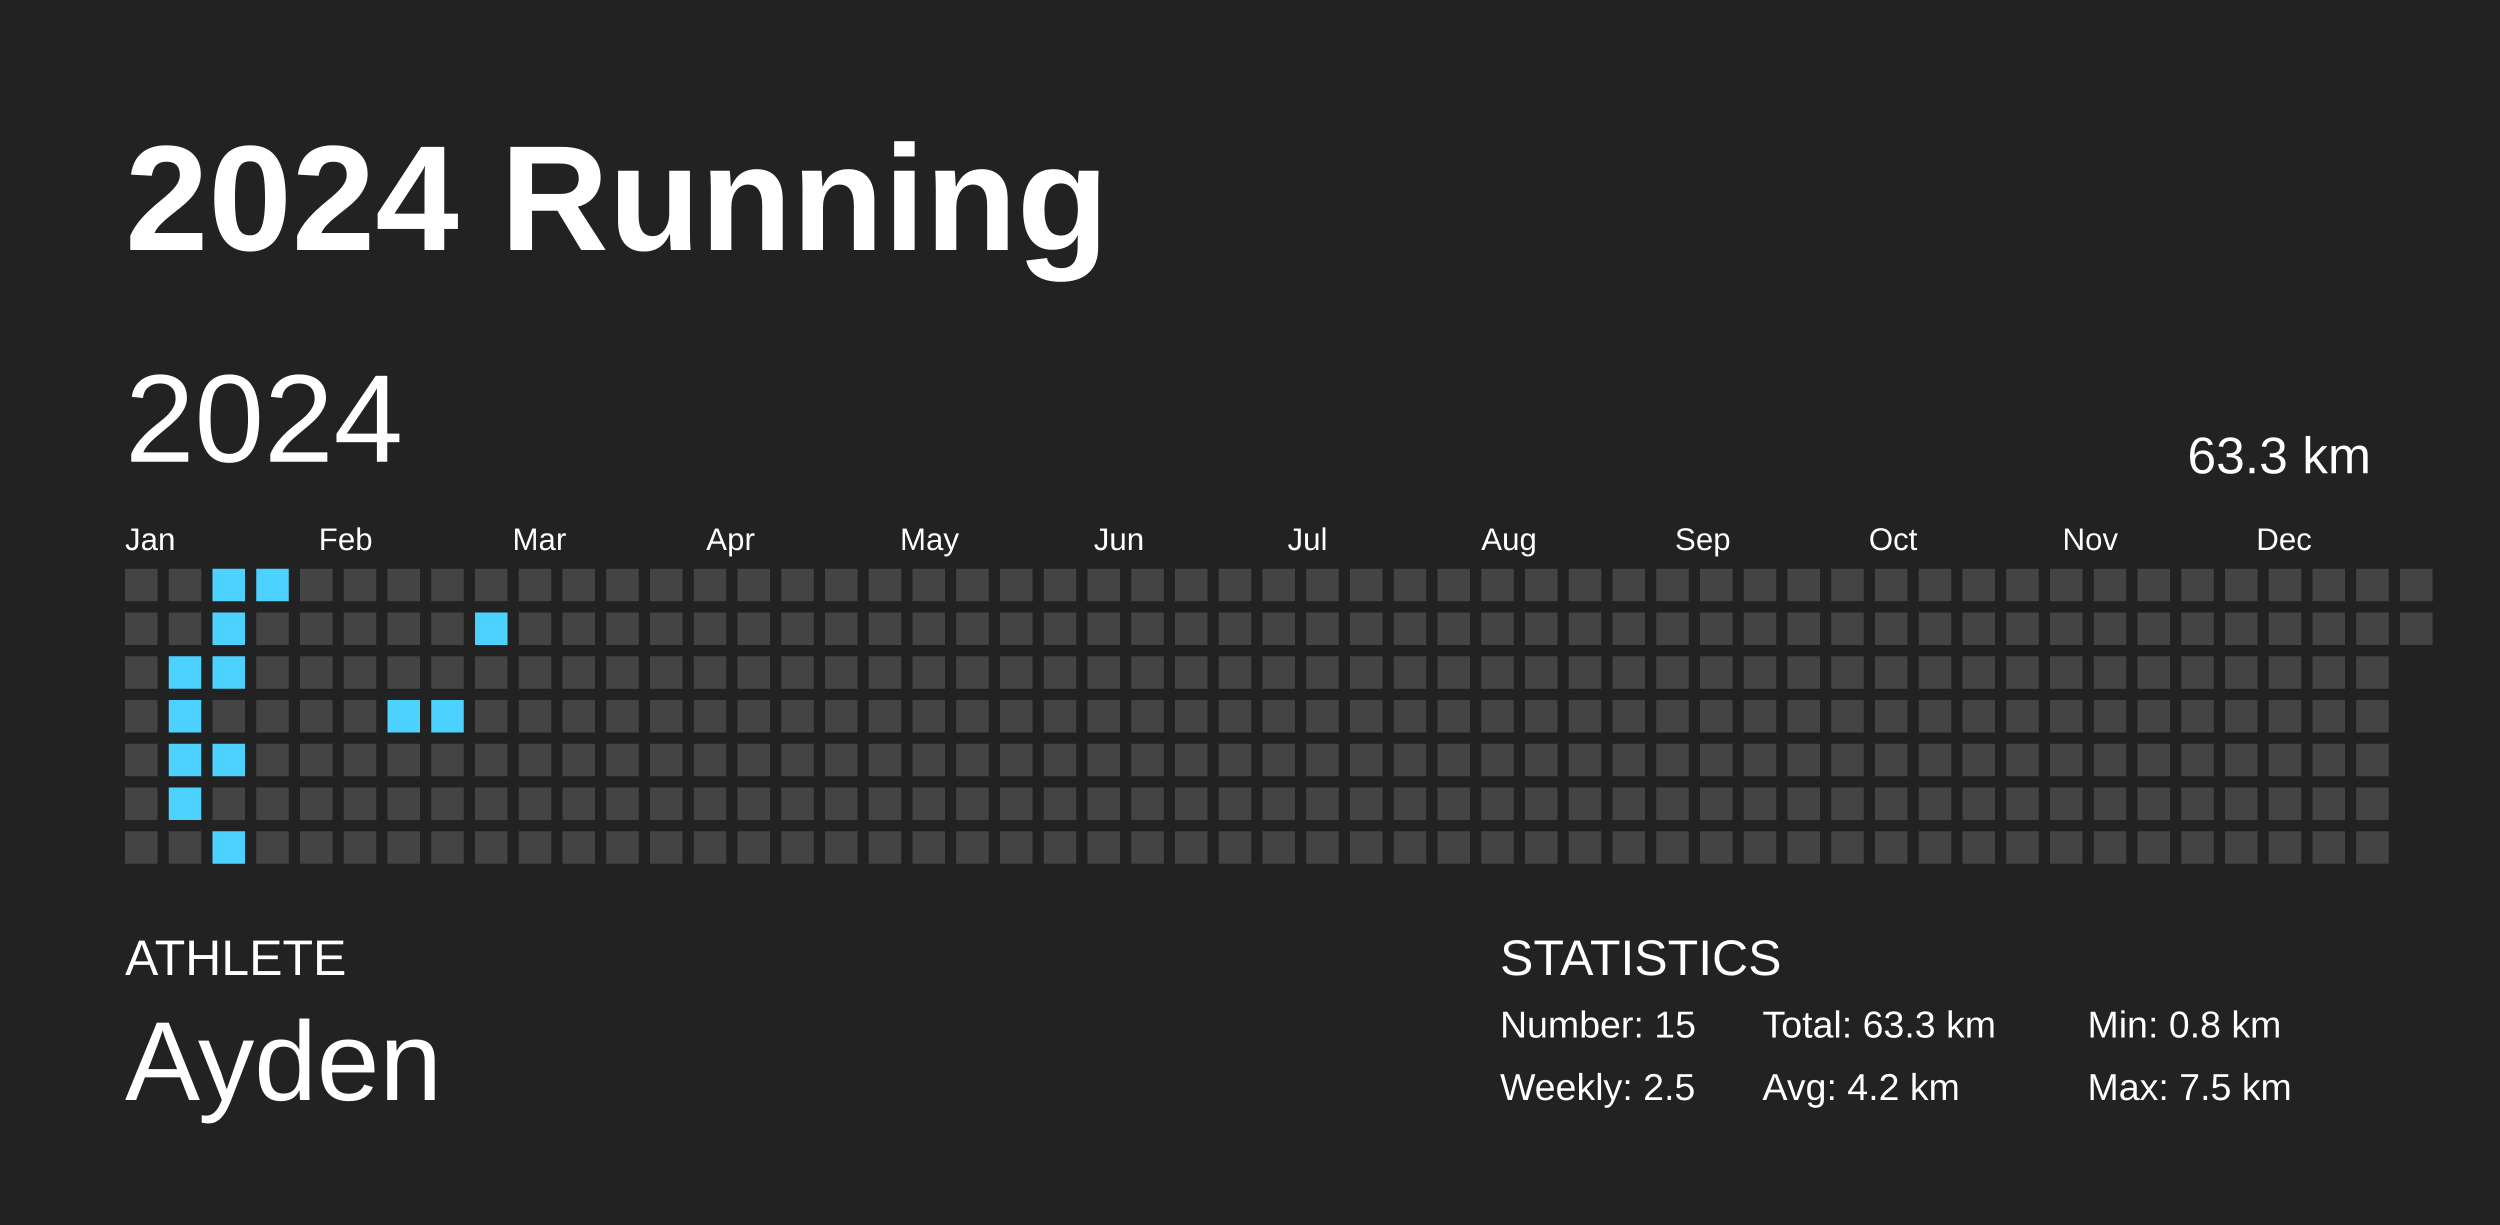
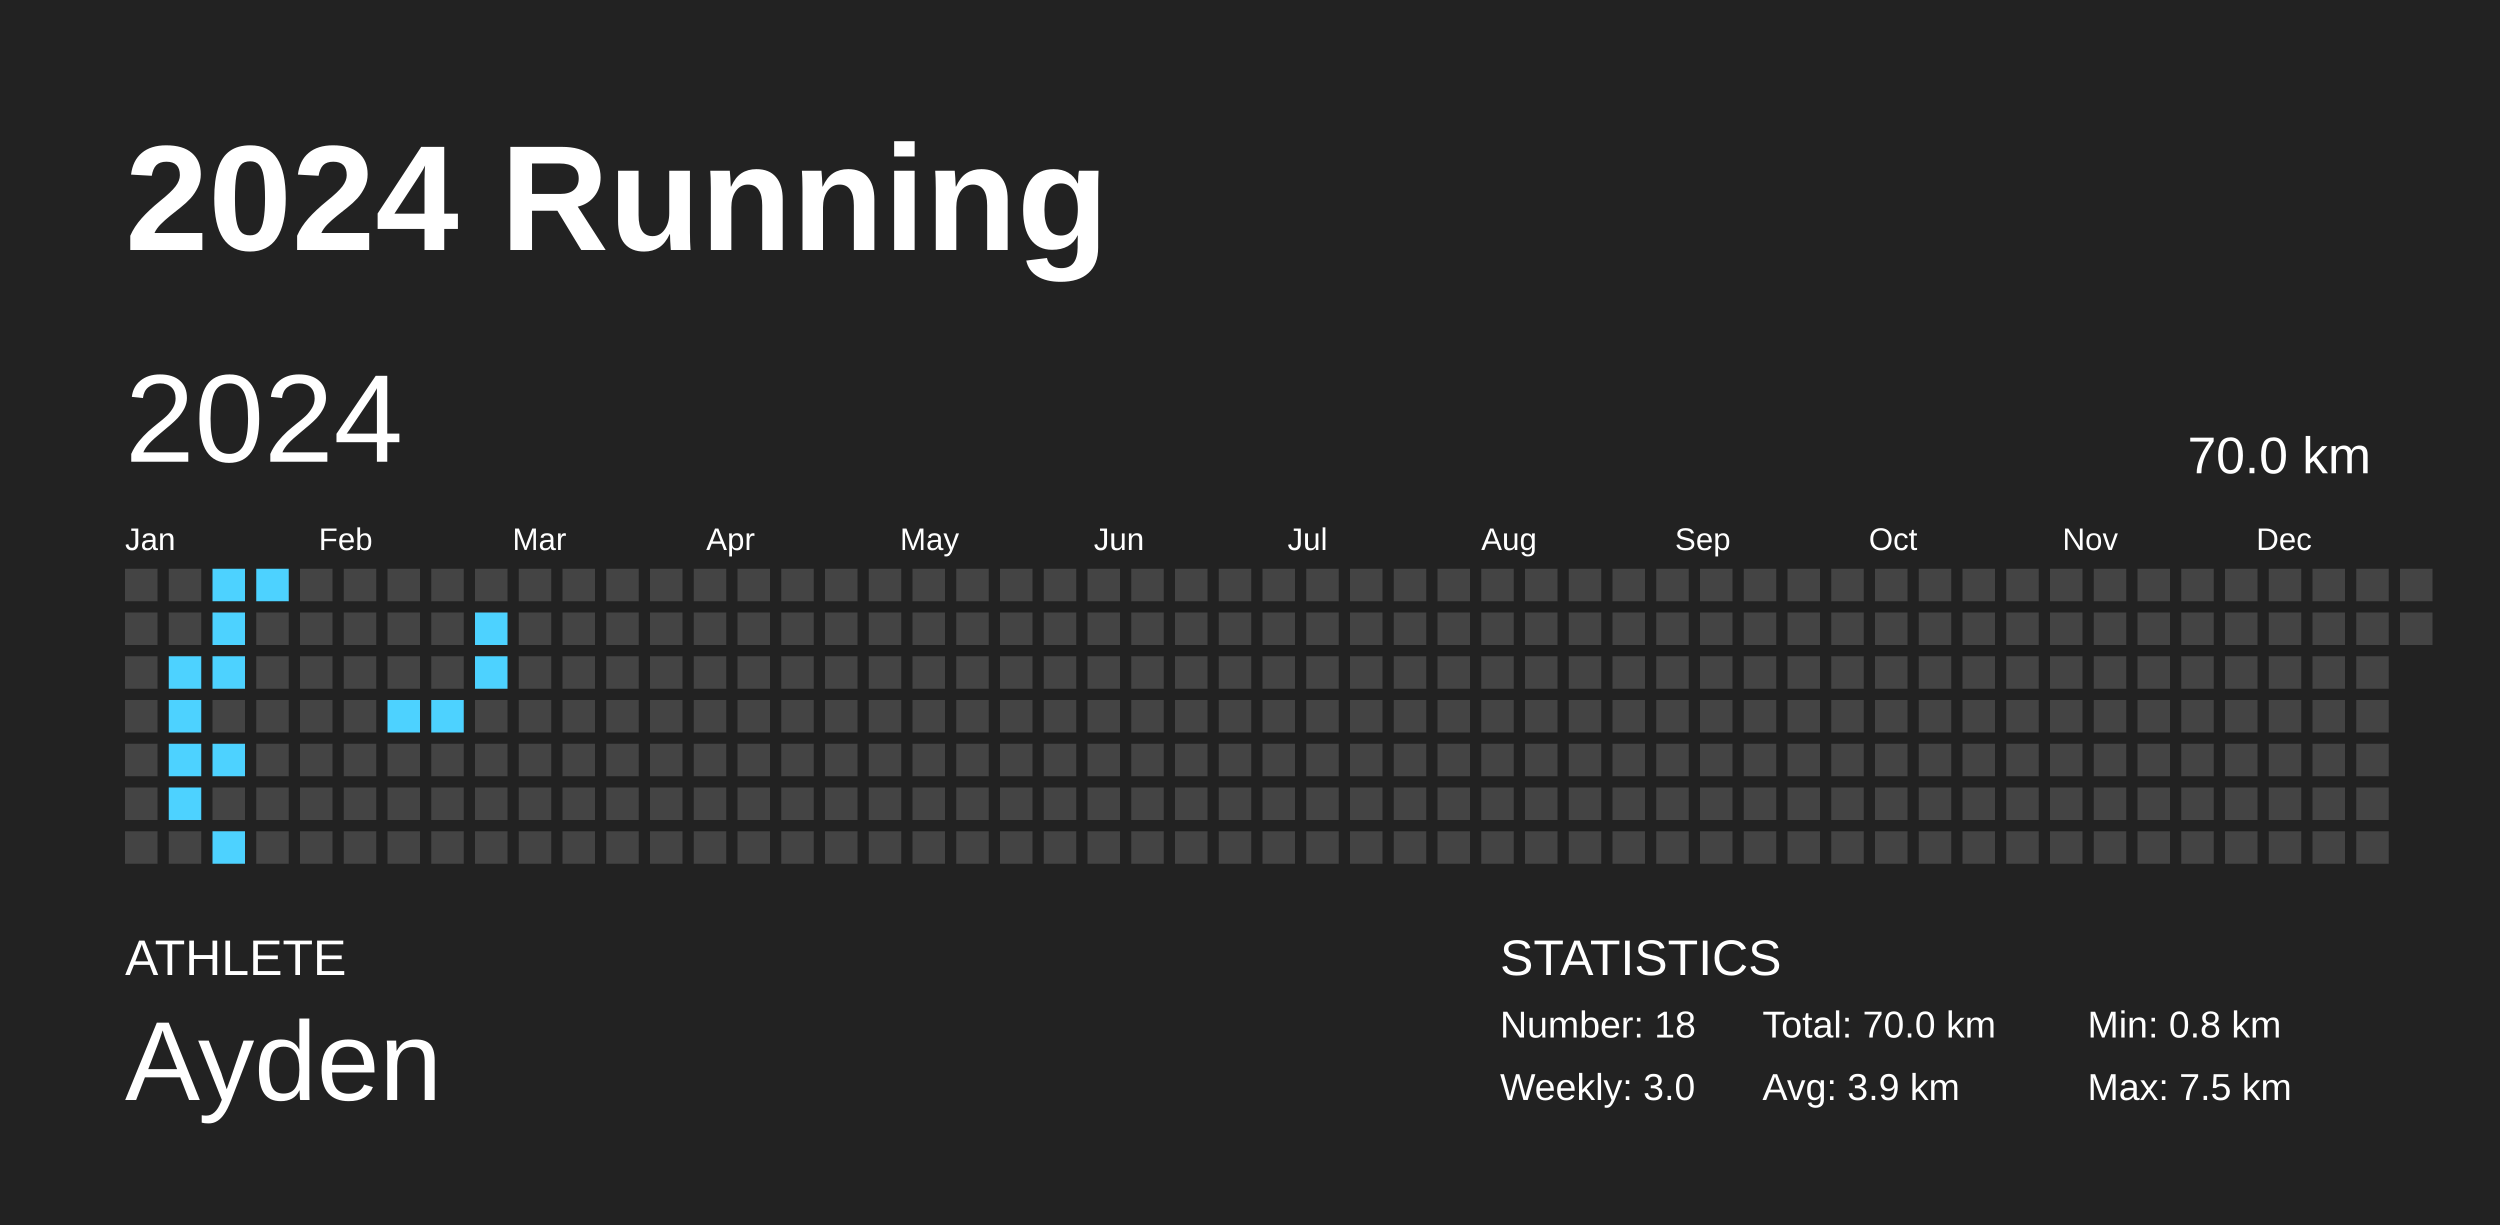
<svg xmlns="http://www.w3.org/2000/svg" baseProfile="full" height="98mm" version="1.1" viewBox="0,0,200,98" width="200mm">
  <defs />
  <rect fill="#222222" height="98" width="200" x="0" y="0" />
  <text fill="#FFFFFF" style="font-size:12px; font-family:Arial; font-weight:bold;" x="10" y="20">2024 Running</text>
  <text fill="#FFFFFF" style="font-size:4px; font-family:Arial" x="10" y="78">ATHLETE</text>
  <text fill="#FFFFFF" style="font-size:9px; font-family:Arial" x="10" y="88">Ayden</text>
  <text fill="#FFFFFF" style="font-size:4px; font-family:Arial" x="120" y="78">STATISTICS</text>
-   <text fill="#FFFFFF" style="font-size:3px; font-family:Arial" x="120" y="83">Number: 15</text>
-   <text fill="#FFFFFF" style="font-size:3px; font-family:Arial" x="120" y="88">Weekly: 2.5</text>
-   <text fill="#FFFFFF" style="font-size:3px; font-family:Arial" x="141" y="83">Total: 63.3 km</text>
-   <text fill="#FFFFFF" style="font-size:3px; font-family:Arial" x="141" y="88">Avg: 4.2 km</text>
+   <text fill="#FFFFFF" style="font-size:3px; font-family:Arial" x="120" y="83">Number: 18</text>
+   <text fill="#FFFFFF" style="font-size:3px; font-family:Arial" x="120" y="88">Weekly: 3.0</text>
+   <text fill="#FFFFFF" style="font-size:3px; font-family:Arial" x="141" y="83">Total: 70.0 km</text>
+   <text fill="#FFFFFF" style="font-size:3px; font-family:Arial" x="141" y="88">Avg: 3.9 km</text>
  <text fill="#FFFFFF" style="font-size:3px; font-family:Arial" x="167" y="83">Min: 0.8 km</text>
  <text fill="#FFFFFF" style="font-size:3px; font-family:Arial" x="167" y="88">Max: 7.5 km</text>
  <text dominant-baseline="hanging" fill="#FFFFFF" style="font-size:10.0px; font-family:Arial;" x="10" y="30">2024</text>
-   <text dominant-baseline="hanging" fill="#FFFFFF" style="font-size:4.125px; font-family:Arial;" x="175" y="35">63.3 km</text>
+   <text dominant-baseline="hanging" fill="#FFFFFF" style="font-size:4.125px; font-family:Arial;" x="175" y="35">70.0 km</text>
  <text fill="#FFFFFF" style="font-size:2.5px; font-family:Arial" x="10.0" y="44">Jan</text>
  <text fill="#FFFFFF" style="font-size:2.5px; font-family:Arial" x="25.5" y="44">Feb</text>
  <text fill="#FFFFFF" style="font-size:2.5px; font-family:Arial" x="41.0" y="44">Mar</text>
  <text fill="#FFFFFF" style="font-size:2.5px; font-family:Arial" x="56.5" y="44">Apr</text>
  <text fill="#FFFFFF" style="font-size:2.5px; font-family:Arial" x="72.0" y="44">May</text>
  <text fill="#FFFFFF" style="font-size:2.5px; font-family:Arial" x="87.5" y="44">Jun</text>
  <text fill="#FFFFFF" style="font-size:2.5px; font-family:Arial" x="103.0" y="44">Jul</text>
  <text fill="#FFFFFF" style="font-size:2.5px; font-family:Arial" x="118.5" y="44">Aug</text>
  <text fill="#FFFFFF" style="font-size:2.5px; font-family:Arial" x="134.0" y="44">Sep</text>
  <text fill="#FFFFFF" style="font-size:2.5px; font-family:Arial" x="149.5" y="44">Oct</text>
  <text fill="#FFFFFF" style="font-size:2.5px; font-family:Arial" x="165.0" y="44">Nov</text>
  <text fill="#FFFFFF" style="font-size:2.5px; font-family:Arial" x="180.5" y="44">Dec</text>
  <rect fill="#444444" height="2.6" width="2.6" x="10.0" y="45.5" />
  <rect fill="#444444" height="2.6" width="2.6" x="10.0" y="49.0" />
  <rect fill="#444444" height="2.6" width="2.6" x="10.0" y="52.5" />
  <rect fill="#444444" height="2.6" width="2.6" x="10.0" y="56.0" />
  <rect fill="#444444" height="2.6" width="2.6" x="10.0" y="59.5" />
  <rect fill="#444444" height="2.6" width="2.6" x="10.0" y="63.0" />
  <rect fill="#444444" height="2.6" width="2.6" x="10.0" y="66.5" />
  <rect fill="#444444" height="2.6" width="2.6" x="13.5" y="45.5" />
  <rect fill="#444444" height="2.6" width="2.6" x="13.5" y="49.0" />
  <rect fill="#4dd2ff" height="2.6" width="2.6" x="13.5" y="52.5" />
  <rect fill="#4dd2ff" height="2.6" width="2.6" x="13.5" y="56.0" />
  <rect fill="#4dd2ff" height="2.6" width="2.6" x="13.5" y="59.5" />
  <rect fill="#4dd2ff" height="2.6" width="2.6" x="13.5" y="63.0" />
  <rect fill="#444444" height="2.6" width="2.6" x="13.5" y="66.5" />
  <rect fill="#4dd2ff" height="2.6" width="2.6" x="17.0" y="45.5" />
  <rect fill="#4dd2ff" height="2.6" width="2.6" x="17.0" y="49.0" />
  <rect fill="#4dd2ff" height="2.6" width="2.6" x="17.0" y="52.5" />
  <rect fill="#444444" height="2.6" width="2.6" x="17.0" y="56.0" />
  <rect fill="#4dd2ff" height="2.6" width="2.6" x="17.0" y="59.5" />
  <rect fill="#444444" height="2.6" width="2.6" x="17.0" y="63.0" />
  <rect fill="#4dd2ff" height="2.6" width="2.6" x="17.0" y="66.5" />
  <rect fill="#4dd2ff" height="2.6" width="2.6" x="20.5" y="45.5" />
  <rect fill="#444444" height="2.6" width="2.6" x="20.5" y="49.0" />
  <rect fill="#444444" height="2.6" width="2.6" x="20.5" y="52.5" />
  <rect fill="#444444" height="2.6" width="2.6" x="20.5" y="56.0" />
  <rect fill="#444444" height="2.6" width="2.6" x="20.5" y="59.5" />
  <rect fill="#444444" height="2.6" width="2.6" x="20.5" y="63.0" />
  <rect fill="#444444" height="2.6" width="2.6" x="20.5" y="66.5" />
  <rect fill="#444444" height="2.6" width="2.6" x="24.0" y="45.5" />
  <rect fill="#444444" height="2.6" width="2.6" x="24.0" y="49.0" />
  <rect fill="#444444" height="2.6" width="2.6" x="24.0" y="52.5" />
  <rect fill="#444444" height="2.6" width="2.6" x="24.0" y="56.0" />
  <rect fill="#444444" height="2.6" width="2.6" x="24.0" y="59.5" />
  <rect fill="#444444" height="2.6" width="2.6" x="24.0" y="63.0" />
  <rect fill="#444444" height="2.6" width="2.6" x="24.0" y="66.5" />
  <rect fill="#444444" height="2.6" width="2.6" x="27.5" y="45.5" />
  <rect fill="#444444" height="2.6" width="2.6" x="27.5" y="49.0" />
  <rect fill="#444444" height="2.6" width="2.6" x="27.5" y="52.5" />
  <rect fill="#444444" height="2.6" width="2.6" x="27.5" y="56.0" />
  <rect fill="#444444" height="2.6" width="2.6" x="27.5" y="59.5" />
  <rect fill="#444444" height="2.6" width="2.6" x="27.5" y="63.0" />
  <rect fill="#444444" height="2.6" width="2.6" x="27.5" y="66.5" />
  <rect fill="#444444" height="2.6" width="2.6" x="31.0" y="45.5" />
  <rect fill="#444444" height="2.6" width="2.6" x="31.0" y="49.0" />
  <rect fill="#444444" height="2.6" width="2.6" x="31.0" y="52.5" />
  <rect fill="#4dd2ff" height="2.6" width="2.6" x="31.0" y="56.0" />
  <rect fill="#444444" height="2.6" width="2.6" x="31.0" y="59.5" />
  <rect fill="#444444" height="2.6" width="2.6" x="31.0" y="63.0" />
  <rect fill="#444444" height="2.6" width="2.6" x="31.0" y="66.5" />
  <rect fill="#444444" height="2.6" width="2.6" x="34.5" y="45.5" />
  <rect fill="#444444" height="2.6" width="2.6" x="34.5" y="49.0" />
  <rect fill="#444444" height="2.6" width="2.6" x="34.5" y="52.5" />
  <rect fill="#4dd2ff" height="2.6" width="2.6" x="34.5" y="56.0" />
  <rect fill="#444444" height="2.6" width="2.6" x="34.5" y="59.5" />
  <rect fill="#444444" height="2.6" width="2.6" x="34.5" y="63.0" />
  <rect fill="#444444" height="2.6" width="2.6" x="34.5" y="66.5" />
  <rect fill="#444444" height="2.6" width="2.6" x="38.0" y="45.5" />
  <rect fill="#4dd2ff" height="2.6" width="2.6" x="38.0" y="49.0" />
-   <rect fill="#444444" height="2.6" width="2.6" x="38.0" y="52.5" />
+   <rect fill="#4dd2ff" height="2.6" width="2.6" x="38.0" y="52.5" />
  <rect fill="#444444" height="2.6" width="2.6" x="38.0" y="56.0" />
  <rect fill="#444444" height="2.6" width="2.6" x="38.0" y="59.5" />
  <rect fill="#444444" height="2.6" width="2.6" x="38.0" y="63.0" />
  <rect fill="#444444" height="2.6" width="2.6" x="38.0" y="66.5" />
  <rect fill="#444444" height="2.6" width="2.6" x="41.5" y="45.5" />
  <rect fill="#444444" height="2.6" width="2.6" x="41.5" y="49.0" />
  <rect fill="#444444" height="2.6" width="2.6" x="41.5" y="52.5" />
  <rect fill="#444444" height="2.6" width="2.6" x="41.5" y="56.0" />
  <rect fill="#444444" height="2.6" width="2.6" x="41.5" y="59.5" />
  <rect fill="#444444" height="2.6" width="2.6" x="41.5" y="63.0" />
  <rect fill="#444444" height="2.6" width="2.6" x="41.5" y="66.5" />
  <rect fill="#444444" height="2.6" width="2.6" x="45.0" y="45.5" />
  <rect fill="#444444" height="2.6" width="2.6" x="45.0" y="49.0" />
  <rect fill="#444444" height="2.6" width="2.6" x="45.0" y="52.5" />
  <rect fill="#444444" height="2.6" width="2.6" x="45.0" y="56.0" />
  <rect fill="#444444" height="2.6" width="2.6" x="45.0" y="59.5" />
  <rect fill="#444444" height="2.6" width="2.6" x="45.0" y="63.0" />
  <rect fill="#444444" height="2.6" width="2.6" x="45.0" y="66.5" />
  <rect fill="#444444" height="2.6" width="2.6" x="48.5" y="45.5" />
  <rect fill="#444444" height="2.6" width="2.6" x="48.5" y="49.0" />
  <rect fill="#444444" height="2.6" width="2.6" x="48.5" y="52.5" />
  <rect fill="#444444" height="2.6" width="2.6" x="48.5" y="56.0" />
  <rect fill="#444444" height="2.6" width="2.6" x="48.5" y="59.5" />
  <rect fill="#444444" height="2.6" width="2.6" x="48.5" y="63.0" />
  <rect fill="#444444" height="2.6" width="2.6" x="48.5" y="66.5" />
  <rect fill="#444444" height="2.6" width="2.6" x="52.0" y="45.5" />
  <rect fill="#444444" height="2.6" width="2.6" x="52.0" y="49.0" />
  <rect fill="#444444" height="2.6" width="2.6" x="52.0" y="52.5" />
  <rect fill="#444444" height="2.6" width="2.6" x="52.0" y="56.0" />
  <rect fill="#444444" height="2.6" width="2.6" x="52.0" y="59.5" />
  <rect fill="#444444" height="2.6" width="2.6" x="52.0" y="63.0" />
  <rect fill="#444444" height="2.6" width="2.6" x="52.0" y="66.5" />
  <rect fill="#444444" height="2.6" width="2.6" x="55.5" y="45.5" />
  <rect fill="#444444" height="2.6" width="2.6" x="55.5" y="49.0" />
  <rect fill="#444444" height="2.6" width="2.6" x="55.5" y="52.5" />
  <rect fill="#444444" height="2.6" width="2.6" x="55.5" y="56.0" />
  <rect fill="#444444" height="2.6" width="2.6" x="55.5" y="59.5" />
  <rect fill="#444444" height="2.6" width="2.6" x="55.5" y="63.0" />
  <rect fill="#444444" height="2.6" width="2.6" x="55.5" y="66.5" />
  <rect fill="#444444" height="2.6" width="2.6" x="59.0" y="45.5" />
  <rect fill="#444444" height="2.6" width="2.6" x="59.0" y="49.0" />
  <rect fill="#444444" height="2.6" width="2.6" x="59.0" y="52.5" />
  <rect fill="#444444" height="2.6" width="2.6" x="59.0" y="56.0" />
  <rect fill="#444444" height="2.6" width="2.6" x="59.0" y="59.5" />
  <rect fill="#444444" height="2.6" width="2.6" x="59.0" y="63.0" />
  <rect fill="#444444" height="2.6" width="2.6" x="59.0" y="66.5" />
  <rect fill="#444444" height="2.6" width="2.6" x="62.5" y="45.5" />
  <rect fill="#444444" height="2.6" width="2.6" x="62.5" y="49.0" />
  <rect fill="#444444" height="2.6" width="2.6" x="62.5" y="52.5" />
  <rect fill="#444444" height="2.6" width="2.6" x="62.5" y="56.0" />
  <rect fill="#444444" height="2.6" width="2.6" x="62.5" y="59.5" />
  <rect fill="#444444" height="2.6" width="2.6" x="62.5" y="63.0" />
  <rect fill="#444444" height="2.6" width="2.6" x="62.5" y="66.5" />
  <rect fill="#444444" height="2.6" width="2.6" x="66.0" y="45.5" />
  <rect fill="#444444" height="2.6" width="2.6" x="66.0" y="49.0" />
  <rect fill="#444444" height="2.6" width="2.6" x="66.0" y="52.5" />
  <rect fill="#444444" height="2.6" width="2.6" x="66.0" y="56.0" />
  <rect fill="#444444" height="2.6" width="2.6" x="66.0" y="59.5" />
  <rect fill="#444444" height="2.6" width="2.6" x="66.0" y="63.0" />
  <rect fill="#444444" height="2.6" width="2.6" x="66.0" y="66.5" />
  <rect fill="#444444" height="2.6" width="2.6" x="69.5" y="45.5" />
  <rect fill="#444444" height="2.6" width="2.6" x="69.5" y="49.0" />
  <rect fill="#444444" height="2.6" width="2.6" x="69.5" y="52.5" />
  <rect fill="#444444" height="2.6" width="2.6" x="69.5" y="56.0" />
  <rect fill="#444444" height="2.6" width="2.6" x="69.5" y="59.5" />
  <rect fill="#444444" height="2.6" width="2.6" x="69.5" y="63.0" />
  <rect fill="#444444" height="2.6" width="2.6" x="69.5" y="66.5" />
  <rect fill="#444444" height="2.6" width="2.6" x="73.0" y="45.5" />
  <rect fill="#444444" height="2.6" width="2.6" x="73.0" y="49.0" />
  <rect fill="#444444" height="2.6" width="2.6" x="73.0" y="52.5" />
  <rect fill="#444444" height="2.6" width="2.6" x="73.0" y="56.0" />
  <rect fill="#444444" height="2.6" width="2.6" x="73.0" y="59.5" />
  <rect fill="#444444" height="2.6" width="2.6" x="73.0" y="63.0" />
  <rect fill="#444444" height="2.6" width="2.6" x="73.0" y="66.5" />
  <rect fill="#444444" height="2.6" width="2.6" x="76.5" y="45.5" />
  <rect fill="#444444" height="2.6" width="2.6" x="76.5" y="49.0" />
  <rect fill="#444444" height="2.6" width="2.6" x="76.5" y="52.5" />
  <rect fill="#444444" height="2.6" width="2.6" x="76.5" y="56.0" />
  <rect fill="#444444" height="2.6" width="2.6" x="76.5" y="59.5" />
  <rect fill="#444444" height="2.6" width="2.6" x="76.5" y="63.0" />
  <rect fill="#444444" height="2.6" width="2.6" x="76.5" y="66.5" />
  <rect fill="#444444" height="2.6" width="2.6" x="80.0" y="45.5" />
  <rect fill="#444444" height="2.6" width="2.6" x="80.0" y="49.0" />
  <rect fill="#444444" height="2.6" width="2.6" x="80.0" y="52.5" />
  <rect fill="#444444" height="2.6" width="2.6" x="80.0" y="56.0" />
  <rect fill="#444444" height="2.6" width="2.6" x="80.0" y="59.5" />
  <rect fill="#444444" height="2.6" width="2.6" x="80.0" y="63.0" />
  <rect fill="#444444" height="2.6" width="2.6" x="80.0" y="66.5" />
  <rect fill="#444444" height="2.6" width="2.6" x="83.5" y="45.5" />
  <rect fill="#444444" height="2.6" width="2.6" x="83.5" y="49.0" />
  <rect fill="#444444" height="2.6" width="2.6" x="83.5" y="52.5" />
  <rect fill="#444444" height="2.6" width="2.6" x="83.5" y="56.0" />
  <rect fill="#444444" height="2.6" width="2.6" x="83.5" y="59.5" />
  <rect fill="#444444" height="2.6" width="2.6" x="83.5" y="63.0" />
  <rect fill="#444444" height="2.6" width="2.6" x="83.5" y="66.5" />
  <rect fill="#444444" height="2.6" width="2.6" x="87.0" y="45.5" />
  <rect fill="#444444" height="2.6" width="2.6" x="87.0" y="49.0" />
  <rect fill="#444444" height="2.6" width="2.6" x="87.0" y="52.5" />
  <rect fill="#444444" height="2.6" width="2.6" x="87.0" y="56.0" />
  <rect fill="#444444" height="2.6" width="2.6" x="87.0" y="59.5" />
  <rect fill="#444444" height="2.6" width="2.6" x="87.0" y="63.0" />
  <rect fill="#444444" height="2.6" width="2.6" x="87.0" y="66.5" />
  <rect fill="#444444" height="2.6" width="2.6" x="90.5" y="45.5" />
  <rect fill="#444444" height="2.6" width="2.6" x="90.5" y="49.0" />
  <rect fill="#444444" height="2.6" width="2.6" x="90.5" y="52.5" />
  <rect fill="#444444" height="2.6" width="2.6" x="90.5" y="56.0" />
  <rect fill="#444444" height="2.6" width="2.6" x="90.5" y="59.5" />
  <rect fill="#444444" height="2.6" width="2.6" x="90.5" y="63.0" />
  <rect fill="#444444" height="2.6" width="2.6" x="90.5" y="66.5" />
  <rect fill="#444444" height="2.6" width="2.6" x="94.0" y="45.5" />
  <rect fill="#444444" height="2.6" width="2.6" x="94.0" y="49.0" />
  <rect fill="#444444" height="2.6" width="2.6" x="94.0" y="52.5" />
  <rect fill="#444444" height="2.6" width="2.6" x="94.0" y="56.0" />
  <rect fill="#444444" height="2.6" width="2.6" x="94.0" y="59.5" />
  <rect fill="#444444" height="2.6" width="2.6" x="94.0" y="63.0" />
  <rect fill="#444444" height="2.6" width="2.6" x="94.0" y="66.5" />
  <rect fill="#444444" height="2.6" width="2.6" x="97.5" y="45.5" />
  <rect fill="#444444" height="2.6" width="2.6" x="97.5" y="49.0" />
  <rect fill="#444444" height="2.6" width="2.6" x="97.5" y="52.5" />
  <rect fill="#444444" height="2.6" width="2.6" x="97.5" y="56.0" />
  <rect fill="#444444" height="2.6" width="2.6" x="97.5" y="59.5" />
  <rect fill="#444444" height="2.6" width="2.6" x="97.5" y="63.0" />
  <rect fill="#444444" height="2.6" width="2.6" x="97.5" y="66.5" />
  <rect fill="#444444" height="2.6" width="2.6" x="101.0" y="45.5" />
  <rect fill="#444444" height="2.6" width="2.6" x="101.0" y="49.0" />
  <rect fill="#444444" height="2.6" width="2.6" x="101.0" y="52.5" />
  <rect fill="#444444" height="2.6" width="2.6" x="101.0" y="56.0" />
  <rect fill="#444444" height="2.6" width="2.6" x="101.0" y="59.5" />
  <rect fill="#444444" height="2.6" width="2.6" x="101.0" y="63.0" />
  <rect fill="#444444" height="2.6" width="2.6" x="101.0" y="66.5" />
  <rect fill="#444444" height="2.6" width="2.6" x="104.5" y="45.5" />
  <rect fill="#444444" height="2.6" width="2.6" x="104.5" y="49.0" />
  <rect fill="#444444" height="2.6" width="2.6" x="104.5" y="52.5" />
  <rect fill="#444444" height="2.6" width="2.6" x="104.5" y="56.0" />
  <rect fill="#444444" height="2.6" width="2.6" x="104.5" y="59.5" />
  <rect fill="#444444" height="2.6" width="2.6" x="104.5" y="63.0" />
  <rect fill="#444444" height="2.6" width="2.6" x="104.5" y="66.5" />
  <rect fill="#444444" height="2.6" width="2.6" x="108.0" y="45.5" />
  <rect fill="#444444" height="2.6" width="2.6" x="108.0" y="49.0" />
  <rect fill="#444444" height="2.6" width="2.6" x="108.0" y="52.5" />
  <rect fill="#444444" height="2.6" width="2.6" x="108.0" y="56.0" />
  <rect fill="#444444" height="2.6" width="2.6" x="108.0" y="59.5" />
  <rect fill="#444444" height="2.6" width="2.6" x="108.0" y="63.0" />
  <rect fill="#444444" height="2.6" width="2.6" x="108.0" y="66.5" />
  <rect fill="#444444" height="2.6" width="2.6" x="111.5" y="45.5" />
  <rect fill="#444444" height="2.6" width="2.6" x="111.5" y="49.0" />
  <rect fill="#444444" height="2.6" width="2.6" x="111.5" y="52.5" />
  <rect fill="#444444" height="2.6" width="2.6" x="111.5" y="56.0" />
  <rect fill="#444444" height="2.6" width="2.6" x="111.5" y="59.5" />
  <rect fill="#444444" height="2.6" width="2.6" x="111.5" y="63.0" />
  <rect fill="#444444" height="2.6" width="2.6" x="111.5" y="66.5" />
  <rect fill="#444444" height="2.6" width="2.6" x="115.0" y="45.5" />
  <rect fill="#444444" height="2.6" width="2.6" x="115.0" y="49.0" />
  <rect fill="#444444" height="2.6" width="2.6" x="115.0" y="52.5" />
  <rect fill="#444444" height="2.6" width="2.6" x="115.0" y="56.0" />
  <rect fill="#444444" height="2.6" width="2.6" x="115.0" y="59.5" />
  <rect fill="#444444" height="2.6" width="2.6" x="115.0" y="63.0" />
  <rect fill="#444444" height="2.6" width="2.6" x="115.0" y="66.5" />
  <rect fill="#444444" height="2.6" width="2.6" x="118.5" y="45.5" />
  <rect fill="#444444" height="2.6" width="2.6" x="118.5" y="49.0" />
  <rect fill="#444444" height="2.6" width="2.6" x="118.5" y="52.5" />
  <rect fill="#444444" height="2.6" width="2.6" x="118.5" y="56.0" />
  <rect fill="#444444" height="2.6" width="2.6" x="118.5" y="59.5" />
  <rect fill="#444444" height="2.6" width="2.6" x="118.5" y="63.0" />
  <rect fill="#444444" height="2.6" width="2.6" x="118.5" y="66.5" />
  <rect fill="#444444" height="2.6" width="2.6" x="122.0" y="45.5" />
  <rect fill="#444444" height="2.6" width="2.6" x="122.0" y="49.0" />
  <rect fill="#444444" height="2.6" width="2.6" x="122.0" y="52.5" />
  <rect fill="#444444" height="2.6" width="2.6" x="122.0" y="56.0" />
  <rect fill="#444444" height="2.6" width="2.6" x="122.0" y="59.5" />
  <rect fill="#444444" height="2.6" width="2.6" x="122.0" y="63.0" />
  <rect fill="#444444" height="2.6" width="2.6" x="122.0" y="66.5" />
  <rect fill="#444444" height="2.6" width="2.6" x="125.5" y="45.5" />
  <rect fill="#444444" height="2.6" width="2.6" x="125.5" y="49.0" />
  <rect fill="#444444" height="2.6" width="2.6" x="125.5" y="52.5" />
  <rect fill="#444444" height="2.6" width="2.6" x="125.5" y="56.0" />
  <rect fill="#444444" height="2.6" width="2.6" x="125.5" y="59.5" />
  <rect fill="#444444" height="2.6" width="2.6" x="125.5" y="63.0" />
  <rect fill="#444444" height="2.6" width="2.6" x="125.5" y="66.5" />
  <rect fill="#444444" height="2.6" width="2.6" x="129.0" y="45.5" />
  <rect fill="#444444" height="2.6" width="2.6" x="129.0" y="49.0" />
  <rect fill="#444444" height="2.6" width="2.6" x="129.0" y="52.5" />
  <rect fill="#444444" height="2.6" width="2.6" x="129.0" y="56.0" />
  <rect fill="#444444" height="2.6" width="2.6" x="129.0" y="59.5" />
  <rect fill="#444444" height="2.6" width="2.6" x="129.0" y="63.0" />
  <rect fill="#444444" height="2.6" width="2.6" x="129.0" y="66.5" />
  <rect fill="#444444" height="2.6" width="2.6" x="132.5" y="45.5" />
  <rect fill="#444444" height="2.6" width="2.6" x="132.5" y="49.0" />
  <rect fill="#444444" height="2.6" width="2.6" x="132.5" y="52.5" />
  <rect fill="#444444" height="2.6" width="2.6" x="132.5" y="56.0" />
  <rect fill="#444444" height="2.6" width="2.6" x="132.5" y="59.5" />
  <rect fill="#444444" height="2.6" width="2.6" x="132.5" y="63.0" />
  <rect fill="#444444" height="2.6" width="2.6" x="132.5" y="66.5" />
  <rect fill="#444444" height="2.6" width="2.6" x="136.0" y="45.5" />
  <rect fill="#444444" height="2.6" width="2.6" x="136.0" y="49.0" />
  <rect fill="#444444" height="2.6" width="2.6" x="136.0" y="52.5" />
  <rect fill="#444444" height="2.6" width="2.6" x="136.0" y="56.0" />
  <rect fill="#444444" height="2.6" width="2.6" x="136.0" y="59.5" />
  <rect fill="#444444" height="2.6" width="2.6" x="136.0" y="63.0" />
  <rect fill="#444444" height="2.6" width="2.6" x="136.0" y="66.5" />
  <rect fill="#444444" height="2.6" width="2.6" x="139.5" y="45.5" />
  <rect fill="#444444" height="2.6" width="2.6" x="139.5" y="49.0" />
  <rect fill="#444444" height="2.6" width="2.6" x="139.5" y="52.5" />
  <rect fill="#444444" height="2.6" width="2.6" x="139.5" y="56.0" />
  <rect fill="#444444" height="2.6" width="2.6" x="139.5" y="59.5" />
  <rect fill="#444444" height="2.6" width="2.6" x="139.5" y="63.0" />
  <rect fill="#444444" height="2.6" width="2.6" x="139.5" y="66.5" />
  <rect fill="#444444" height="2.6" width="2.6" x="143.0" y="45.5" />
  <rect fill="#444444" height="2.6" width="2.6" x="143.0" y="49.0" />
  <rect fill="#444444" height="2.6" width="2.6" x="143.0" y="52.5" />
  <rect fill="#444444" height="2.6" width="2.6" x="143.0" y="56.0" />
  <rect fill="#444444" height="2.6" width="2.6" x="143.0" y="59.5" />
  <rect fill="#444444" height="2.6" width="2.6" x="143.0" y="63.0" />
  <rect fill="#444444" height="2.6" width="2.6" x="143.0" y="66.5" />
  <rect fill="#444444" height="2.6" width="2.6" x="146.5" y="45.5" />
  <rect fill="#444444" height="2.6" width="2.6" x="146.5" y="49.0" />
  <rect fill="#444444" height="2.6" width="2.6" x="146.5" y="52.5" />
  <rect fill="#444444" height="2.6" width="2.6" x="146.5" y="56.0" />
  <rect fill="#444444" height="2.6" width="2.6" x="146.5" y="59.5" />
  <rect fill="#444444" height="2.6" width="2.6" x="146.5" y="63.0" />
  <rect fill="#444444" height="2.6" width="2.6" x="146.5" y="66.5" />
  <rect fill="#444444" height="2.6" width="2.6" x="150.0" y="45.5" />
  <rect fill="#444444" height="2.6" width="2.6" x="150.0" y="49.0" />
  <rect fill="#444444" height="2.6" width="2.6" x="150.0" y="52.5" />
  <rect fill="#444444" height="2.6" width="2.6" x="150.0" y="56.0" />
  <rect fill="#444444" height="2.6" width="2.6" x="150.0" y="59.5" />
  <rect fill="#444444" height="2.6" width="2.6" x="150.0" y="63.0" />
  <rect fill="#444444" height="2.6" width="2.6" x="150.0" y="66.5" />
  <rect fill="#444444" height="2.6" width="2.6" x="153.5" y="45.5" />
  <rect fill="#444444" height="2.6" width="2.6" x="153.5" y="49.0" />
  <rect fill="#444444" height="2.6" width="2.6" x="153.5" y="52.5" />
  <rect fill="#444444" height="2.6" width="2.6" x="153.5" y="56.0" />
  <rect fill="#444444" height="2.6" width="2.6" x="153.5" y="59.5" />
  <rect fill="#444444" height="2.6" width="2.6" x="153.5" y="63.0" />
  <rect fill="#444444" height="2.6" width="2.6" x="153.5" y="66.5" />
  <rect fill="#444444" height="2.6" width="2.6" x="157.0" y="45.5" />
  <rect fill="#444444" height="2.6" width="2.6" x="157.0" y="49.0" />
  <rect fill="#444444" height="2.6" width="2.6" x="157.0" y="52.5" />
  <rect fill="#444444" height="2.6" width="2.6" x="157.0" y="56.0" />
  <rect fill="#444444" height="2.6" width="2.6" x="157.0" y="59.5" />
  <rect fill="#444444" height="2.6" width="2.6" x="157.0" y="63.0" />
  <rect fill="#444444" height="2.6" width="2.6" x="157.0" y="66.5" />
  <rect fill="#444444" height="2.6" width="2.6" x="160.5" y="45.5" />
  <rect fill="#444444" height="2.6" width="2.6" x="160.5" y="49.0" />
  <rect fill="#444444" height="2.6" width="2.6" x="160.5" y="52.5" />
  <rect fill="#444444" height="2.6" width="2.6" x="160.5" y="56.0" />
  <rect fill="#444444" height="2.6" width="2.6" x="160.5" y="59.5" />
  <rect fill="#444444" height="2.6" width="2.6" x="160.5" y="63.0" />
  <rect fill="#444444" height="2.6" width="2.6" x="160.5" y="66.5" />
  <rect fill="#444444" height="2.6" width="2.6" x="164.0" y="45.5" />
  <rect fill="#444444" height="2.6" width="2.6" x="164.0" y="49.0" />
  <rect fill="#444444" height="2.6" width="2.6" x="164.0" y="52.5" />
  <rect fill="#444444" height="2.6" width="2.6" x="164.0" y="56.0" />
  <rect fill="#444444" height="2.6" width="2.6" x="164.0" y="59.5" />
  <rect fill="#444444" height="2.6" width="2.6" x="164.0" y="63.0" />
  <rect fill="#444444" height="2.6" width="2.6" x="164.0" y="66.5" />
  <rect fill="#444444" height="2.6" width="2.6" x="167.5" y="45.5" />
  <rect fill="#444444" height="2.6" width="2.6" x="167.5" y="49.0" />
  <rect fill="#444444" height="2.6" width="2.6" x="167.5" y="52.5" />
  <rect fill="#444444" height="2.6" width="2.6" x="167.5" y="56.0" />
  <rect fill="#444444" height="2.6" width="2.6" x="167.5" y="59.5" />
  <rect fill="#444444" height="2.6" width="2.6" x="167.5" y="63.0" />
  <rect fill="#444444" height="2.6" width="2.6" x="167.5" y="66.5" />
  <rect fill="#444444" height="2.6" width="2.6" x="171.0" y="45.5" />
  <rect fill="#444444" height="2.6" width="2.6" x="171.0" y="49.0" />
  <rect fill="#444444" height="2.6" width="2.6" x="171.0" y="52.5" />
  <rect fill="#444444" height="2.6" width="2.6" x="171.0" y="56.0" />
  <rect fill="#444444" height="2.6" width="2.6" x="171.0" y="59.5" />
  <rect fill="#444444" height="2.6" width="2.6" x="171.0" y="63.0" />
  <rect fill="#444444" height="2.6" width="2.6" x="171.0" y="66.5" />
  <rect fill="#444444" height="2.6" width="2.6" x="174.5" y="45.5" />
  <rect fill="#444444" height="2.6" width="2.6" x="174.5" y="49.0" />
  <rect fill="#444444" height="2.6" width="2.6" x="174.5" y="52.5" />
  <rect fill="#444444" height="2.6" width="2.6" x="174.5" y="56.0" />
  <rect fill="#444444" height="2.6" width="2.6" x="174.5" y="59.5" />
  <rect fill="#444444" height="2.6" width="2.6" x="174.5" y="63.0" />
  <rect fill="#444444" height="2.6" width="2.6" x="174.5" y="66.5" />
  <rect fill="#444444" height="2.6" width="2.6" x="178.0" y="45.5" />
  <rect fill="#444444" height="2.6" width="2.6" x="178.0" y="49.0" />
  <rect fill="#444444" height="2.6" width="2.6" x="178.0" y="52.5" />
  <rect fill="#444444" height="2.6" width="2.6" x="178.0" y="56.0" />
  <rect fill="#444444" height="2.6" width="2.6" x="178.0" y="59.5" />
  <rect fill="#444444" height="2.6" width="2.6" x="178.0" y="63.0" />
  <rect fill="#444444" height="2.6" width="2.6" x="178.0" y="66.5" />
  <rect fill="#444444" height="2.6" width="2.6" x="181.5" y="45.5" />
  <rect fill="#444444" height="2.6" width="2.6" x="181.5" y="49.0" />
  <rect fill="#444444" height="2.6" width="2.6" x="181.5" y="52.5" />
  <rect fill="#444444" height="2.6" width="2.6" x="181.5" y="56.0" />
  <rect fill="#444444" height="2.6" width="2.6" x="181.5" y="59.5" />
  <rect fill="#444444" height="2.6" width="2.6" x="181.5" y="63.0" />
  <rect fill="#444444" height="2.6" width="2.6" x="181.5" y="66.5" />
  <rect fill="#444444" height="2.6" width="2.6" x="185.0" y="45.5" />
  <rect fill="#444444" height="2.6" width="2.6" x="185.0" y="49.0" />
  <rect fill="#444444" height="2.6" width="2.6" x="185.0" y="52.5" />
  <rect fill="#444444" height="2.6" width="2.6" x="185.0" y="56.0" />
  <rect fill="#444444" height="2.6" width="2.6" x="185.0" y="59.5" />
  <rect fill="#444444" height="2.6" width="2.6" x="185.0" y="63.0" />
  <rect fill="#444444" height="2.6" width="2.6" x="185.0" y="66.5" />
  <rect fill="#444444" height="2.6" width="2.6" x="188.5" y="45.5" />
  <rect fill="#444444" height="2.6" width="2.6" x="188.5" y="49.0" />
  <rect fill="#444444" height="2.6" width="2.6" x="188.5" y="52.5" />
  <rect fill="#444444" height="2.6" width="2.6" x="188.5" y="56.0" />
  <rect fill="#444444" height="2.6" width="2.6" x="188.5" y="59.5" />
  <rect fill="#444444" height="2.6" width="2.6" x="188.5" y="63.0" />
  <rect fill="#444444" height="2.6" width="2.6" x="188.5" y="66.5" />
  <rect fill="#444444" height="2.6" width="2.6" x="192.0" y="45.5" />
  <rect fill="#444444" height="2.6" width="2.6" x="192.0" y="49.0" />
</svg>
